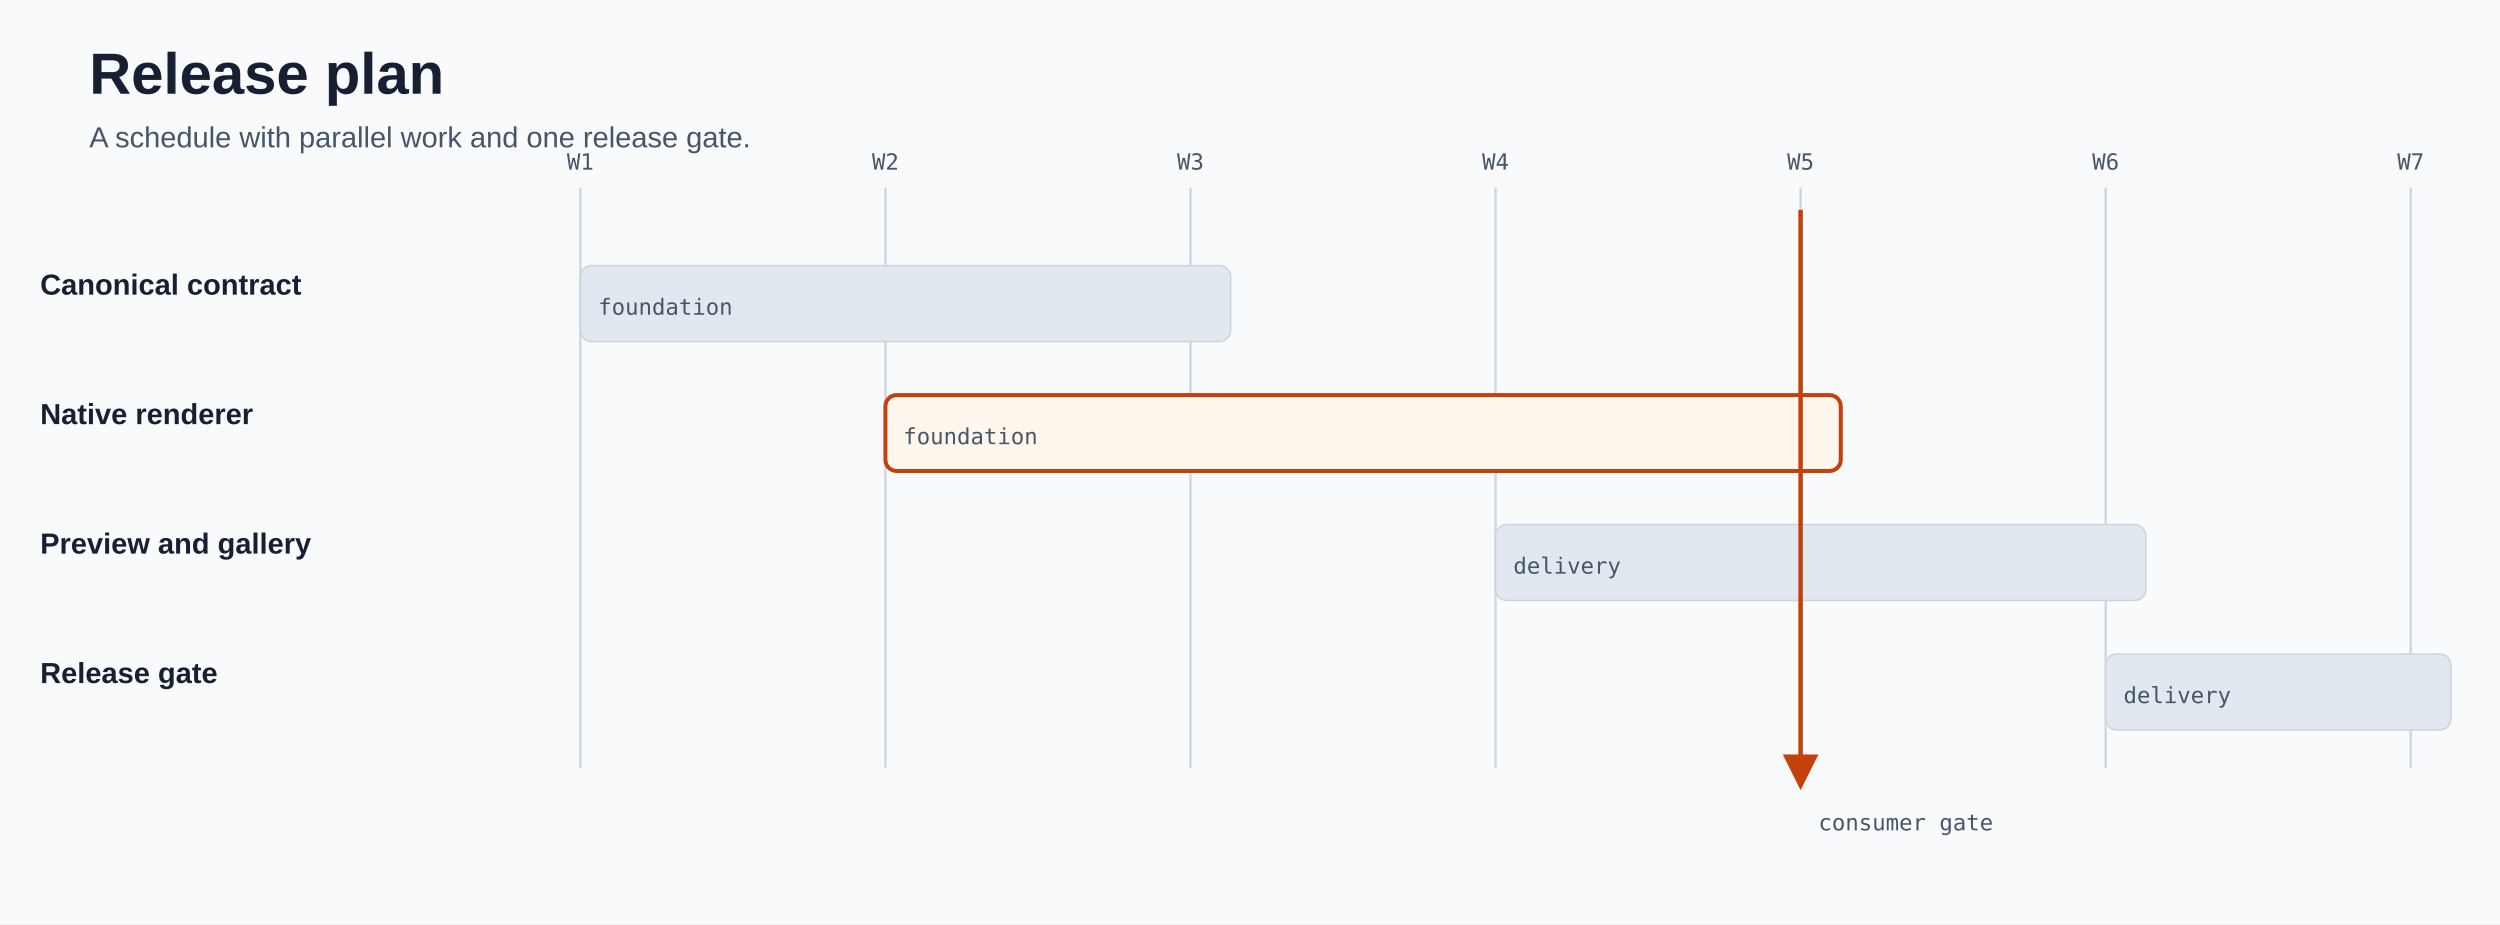
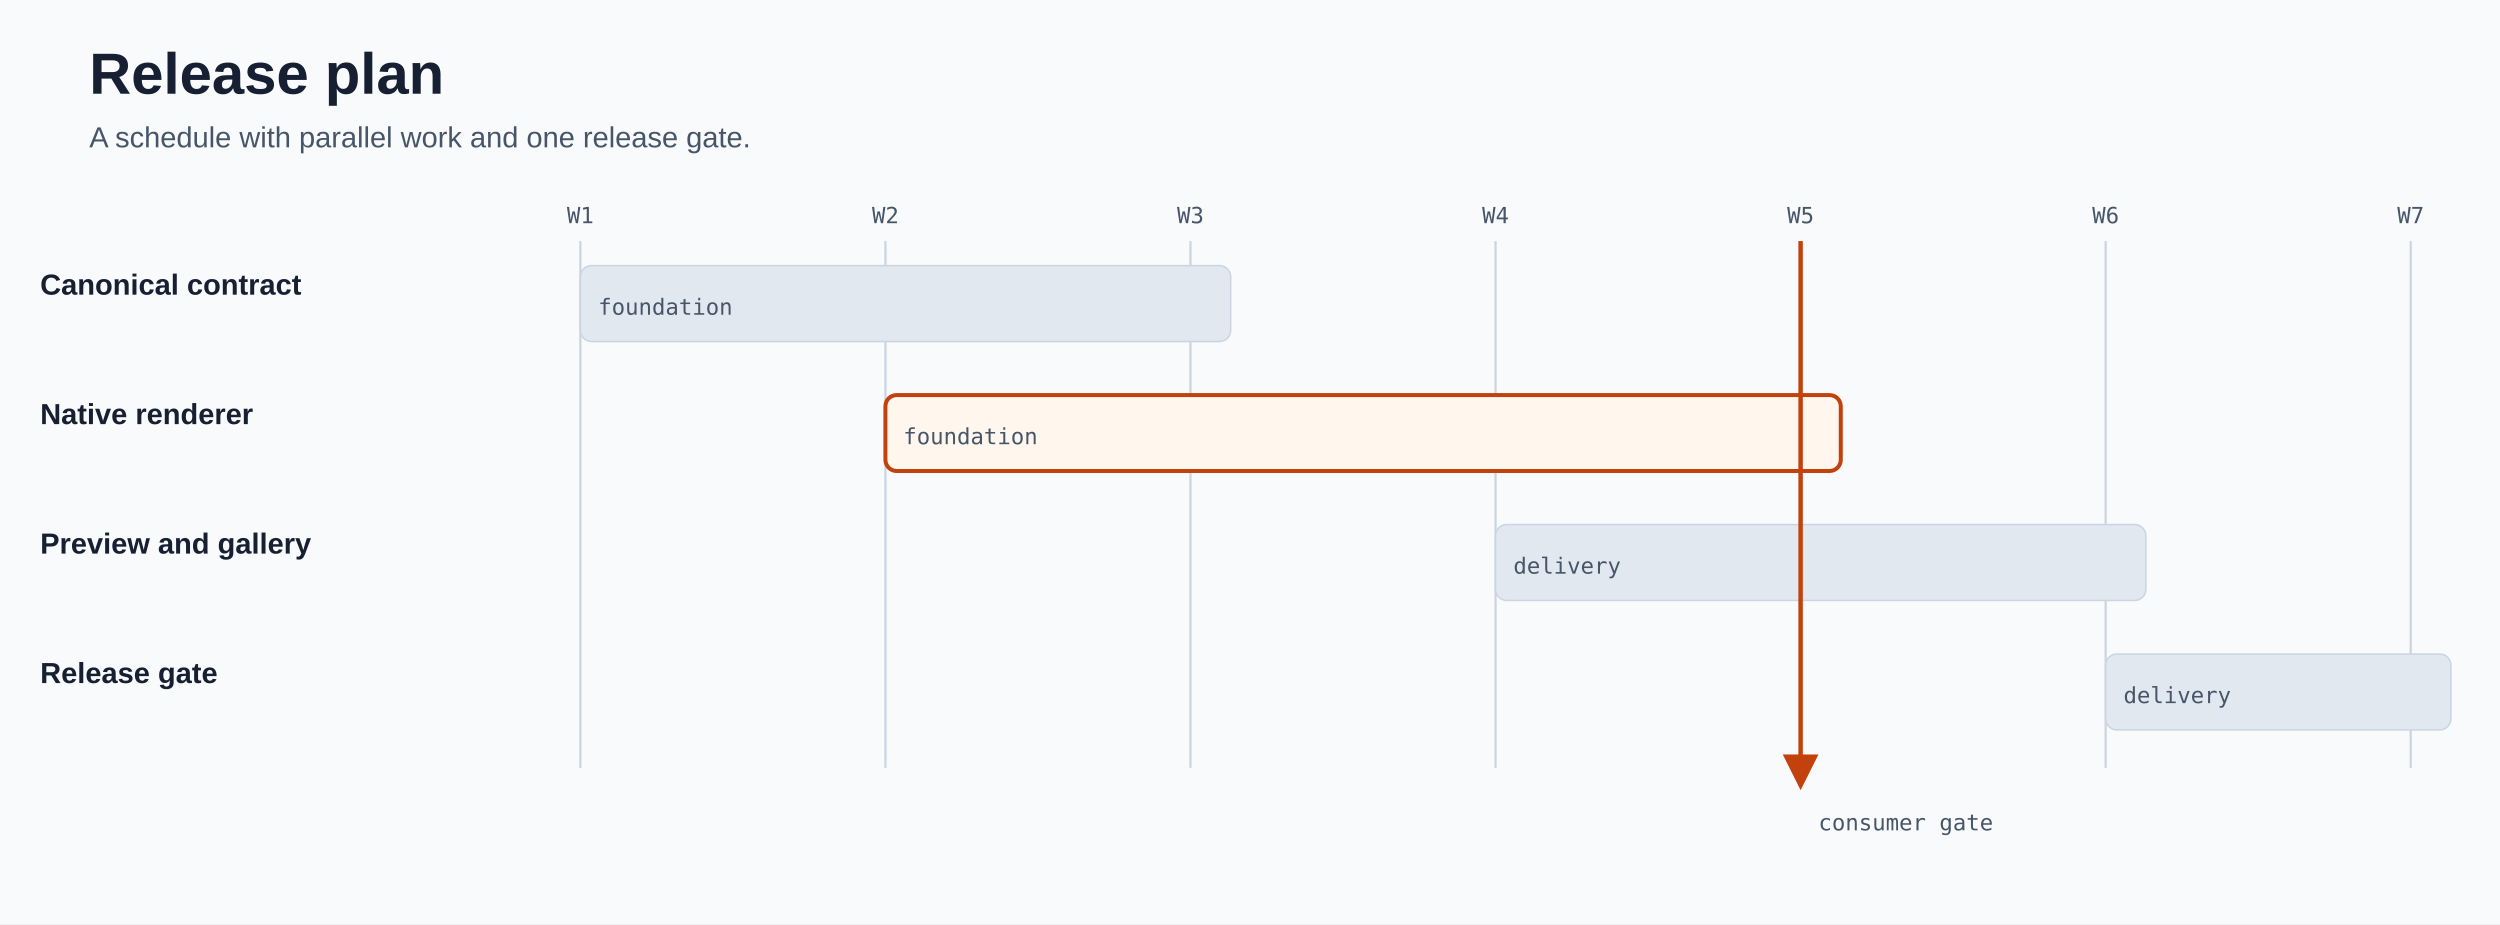
<svg xmlns="http://www.w3.org/2000/svg" width="1120" height="414" viewBox="0 0 1120 414" role="img" aria-labelledby="notemd-gallery-gantt-release-plan-title notemd-gallery-gantt-release-plan-desc" data-notemd-renderer="notemd-reference-layouts@1.1.0" data-layout-safety="notemd-layout-safety@1.0.0">
  <style>
        .ref-canvas { fill: #f8fafc; }
        .ref-title { fill: #172033; font: 700 26px "Segoe UI", Arial, sans-serif; }
        .ref-summary { fill: #475569; font: 13px "Segoe UI", Arial, sans-serif; }
        .ref-zone { fill: #ffffff; stroke: #cbd5e1; stroke-width: 1; }
        .ref-zone-label { fill: #475569; font: 700 10px "Segoe UI", Arial, sans-serif; letter-spacing: 1.5px; }
        .ref-node { fill: #ffffff; stroke: #cbd5e1; stroke-width: 1.2; }
        .ref-node.focal { fill: #fff7ed; stroke: #c2410c; stroke-width: 1.8; }
        .ref-node.external { stroke-dasharray: 5 4; }
        .ref-node-label { fill: #172033; font: 600 13px "Segoe UI", Arial, sans-serif; }
        .ref-header-label { fill: #ffffff; font: 600 11px "Segoe UI", Arial, sans-serif; }
        .ref-node-sub { fill: #475569; font: 10px Consolas, monospace; }
        .ref-hub-label { fill: #f8fafc; font: 600 13px "Segoe UI", Arial, sans-serif; }
        .ref-hub-sub { fill: #e2e8f0; font: 10px Consolas, monospace; }
        .ref-edge { fill: none; stroke: #475569; stroke-width: 1.5; }
        .ref-edge.accent { stroke: #c2410c; stroke-width: 2; marker-end: url(#notemd-reference-arrow-accent); }
        .ref-edge.link { stroke: #1d4ed8; marker-end: url(#notemd-reference-arrow-link); }
        .ref-edge.trigger { stroke-dasharray: 5 4; }
        .ref-edge.dashed { stroke-dasharray: 5 4; }
        .ref-edge-label { fill: #475569; font: 10px Consolas, monospace; paint-order: stroke; stroke: #f8fafc; stroke-width: 5px; }
        .ref-axis { stroke: #cbd5e1; stroke-width: 1; }
        .ref-axis-label { fill: #475569; font: 10px Consolas, monospace; }
        .ref-chip { fill: #e2e8f0; stroke: #cbd5e1; stroke-width: .7; }
        .ref-chip-text { fill: #172033; font: 700 8px Consolas, monospace; }
        .ref-focal-fill { fill: #fff7ed; stroke: #c2410c; stroke-width: 1.8; }
        .ref-caption { fill: #475569; font: 10px Consolas, monospace; letter-spacing: .8px; }
    </style>
  <defs>
    <marker id="notemd-reference-arrow" markerWidth="8" markerHeight="8" refX="7" refY="4" orient="auto">
      <path d="M0 0 L8 4 L0 8 Z" fill="#475569" />
    </marker>
    <marker id="notemd-reference-arrow-accent" markerWidth="8" markerHeight="8" refX="7" refY="4" orient="auto">
      <path d="M0 0 L8 4 L0 8 Z" fill="#c2410c" />
    </marker>
    <marker id="notemd-reference-arrow-link" markerWidth="8" markerHeight="8" refX="7" refY="4" orient="auto">
      <path d="M0 0 L8 4 L0 8 Z" fill="#1d4ed8" />
    </marker>
  </defs>
  <rect class="ref-canvas" x="0" y="0" width="1120" height="414" />
  <text x="40" y="42" text-anchor="start" class="ref-title" data-layout-safety="notemd-layout-safety@1.0.0">
    <tspan x="40" dy="0">Release plan</tspan>
  </text>
  <text x="40" y="66" text-anchor="start" class="ref-summary" data-layout-safety="notemd-layout-safety@1.0.0">
    <tspan x="40" dy="0">A schedule with parallel work and one release gate.</tspan>
  </text>
  <g>
-     <line class="ref-axis" x1="260" y1="84" x2="260" y2="344" />
-     <text x="260" y="76" text-anchor="middle" class="ref-axis-label" data-layout-safety="notemd-layout-safety@1.0.0">
+     <line class="ref-axis" x1="260" y1="108" x2="260" y2="344" />
+     <text x="260" y="100" text-anchor="middle" class="ref-axis-label" data-layout-safety="notemd-layout-safety@1.0.0">
      <tspan x="260" dy="0">W1</tspan>
    </text>
  </g>
  <g>
-     <line class="ref-axis" x1="396.667" y1="84" x2="396.667" y2="344" />
-     <text x="396.667" y="76" text-anchor="middle" class="ref-axis-label" data-layout-safety="notemd-layout-safety@1.0.0">
+     <line class="ref-axis" x1="396.667" y1="108" x2="396.667" y2="344" />
+     <text x="396.667" y="100" text-anchor="middle" class="ref-axis-label" data-layout-safety="notemd-layout-safety@1.0.0">
      <tspan x="396.667" dy="0">W2</tspan>
    </text>
  </g>
  <g>
-     <line class="ref-axis" x1="533.333" y1="84" x2="533.333" y2="344" />
-     <text x="533.333" y="76" text-anchor="middle" class="ref-axis-label" data-layout-safety="notemd-layout-safety@1.0.0">
+     <line class="ref-axis" x1="533.333" y1="108" x2="533.333" y2="344" />
+     <text x="533.333" y="100" text-anchor="middle" class="ref-axis-label" data-layout-safety="notemd-layout-safety@1.0.0">
      <tspan x="533.333" dy="0">W3</tspan>
    </text>
  </g>
  <g>
-     <line class="ref-axis" x1="670" y1="84" x2="670" y2="344" />
-     <text x="670" y="76" text-anchor="middle" class="ref-axis-label" data-layout-safety="notemd-layout-safety@1.0.0">
+     <line class="ref-axis" x1="670" y1="108" x2="670" y2="344" />
+     <text x="670" y="100" text-anchor="middle" class="ref-axis-label" data-layout-safety="notemd-layout-safety@1.0.0">
      <tspan x="670" dy="0">W4</tspan>
    </text>
  </g>
  <g>
-     <line class="ref-axis" x1="806.667" y1="84" x2="806.667" y2="344" />
-     <text x="806.667" y="76" text-anchor="middle" class="ref-axis-label" data-layout-safety="notemd-layout-safety@1.0.0">
+     <line class="ref-axis" x1="806.667" y1="108" x2="806.667" y2="344" />
+     <text x="806.667" y="100" text-anchor="middle" class="ref-axis-label" data-layout-safety="notemd-layout-safety@1.0.0">
      <tspan x="806.667" dy="0">W5</tspan>
    </text>
  </g>
  <g>
-     <line class="ref-axis" x1="943.333" y1="84" x2="943.333" y2="344" />
-     <text x="943.333" y="76" text-anchor="middle" class="ref-axis-label" data-layout-safety="notemd-layout-safety@1.0.0">
+     <line class="ref-axis" x1="943.333" y1="108" x2="943.333" y2="344" />
+     <text x="943.333" y="100" text-anchor="middle" class="ref-axis-label" data-layout-safety="notemd-layout-safety@1.0.0">
      <tspan x="943.333" dy="0">W6</tspan>
    </text>
  </g>
  <g>
-     <line class="ref-axis" x1="1080" y1="84" x2="1080" y2="344" />
-     <text x="1080" y="76" text-anchor="middle" class="ref-axis-label" data-layout-safety="notemd-layout-safety@1.0.0">
+     <line class="ref-axis" x1="1080" y1="108" x2="1080" y2="344" />
+     <text x="1080" y="100" text-anchor="middle" class="ref-axis-label" data-layout-safety="notemd-layout-safety@1.0.0">
      <tspan x="1080" dy="0">W7</tspan>
    </text>
  </g>
  <g id="reference-task-contract">
    <text x="18" y="132" text-anchor="start" class="ref-node-label" data-layout-safety="notemd-layout-safety@1.0.0">
      <tspan x="18" dy="0">Canonical contract</tspan>
    </text>
    <rect class="ref-chip" x="260" y="119" width="291.333" height="34" rx="5" />
    <text x="268" y="141" text-anchor="start" class="ref-node-sub" data-layout-safety="notemd-layout-safety@1.0.0">
      <tspan x="268" dy="0">foundation</tspan>
    </text>
  </g>
  <g id="reference-task-renderer">
    <text x="18" y="190" text-anchor="start" class="ref-node-label" data-layout-safety="notemd-layout-safety@1.0.0">
      <tspan x="18" dy="0">Native renderer</tspan>
    </text>
    <rect class="ref-focal-fill" x="396.667" y="177" width="428" height="34" rx="5" />
    <text x="404.667" y="199" text-anchor="start" class="ref-node-sub" data-layout-safety="notemd-layout-safety@1.0.0">
      <tspan x="404.667" dy="0">foundation</tspan>
    </text>
  </g>
  <g id="reference-task-preview">
    <text x="18" y="248" text-anchor="start" class="ref-node-label" data-layout-safety="notemd-layout-safety@1.0.0">
      <tspan x="18" dy="0">Preview and gallery</tspan>
    </text>
    <rect class="ref-chip" x="670" y="235" width="291.333" height="34" rx="5" />
    <text x="678" y="257" text-anchor="start" class="ref-node-sub" data-layout-safety="notemd-layout-safety@1.0.0">
      <tspan x="678" dy="0">delivery</tspan>
    </text>
  </g>
  <g id="reference-task-release">
    <text x="18" y="306" text-anchor="start" class="ref-node-label" data-layout-safety="notemd-layout-safety@1.0.0">
      <tspan x="18" dy="0">Release gate</tspan>
    </text>
    <rect class="ref-chip" x="943.333" y="293" width="154.667" height="34" rx="5" />
    <text x="951.333" y="315" text-anchor="start" class="ref-node-sub" data-layout-safety="notemd-layout-safety@1.0.0">
      <tspan x="951.333" dy="0">delivery</tspan>
    </text>
  </g>
  <g id="reference-milestone-gate">
-     <path class="ref-edge accent" d="M 806.667 94 V 352" />
+     <path class="ref-edge accent" d="M 806.667 108 V 352" />
    <text x="814.667" y="372" text-anchor="start" class="ref-edge-label" data-layout-safety="notemd-layout-safety@1.0.0">
      <tspan x="814.667" dy="0">consumer gate</tspan>
    </text>
  </g>
</svg>
